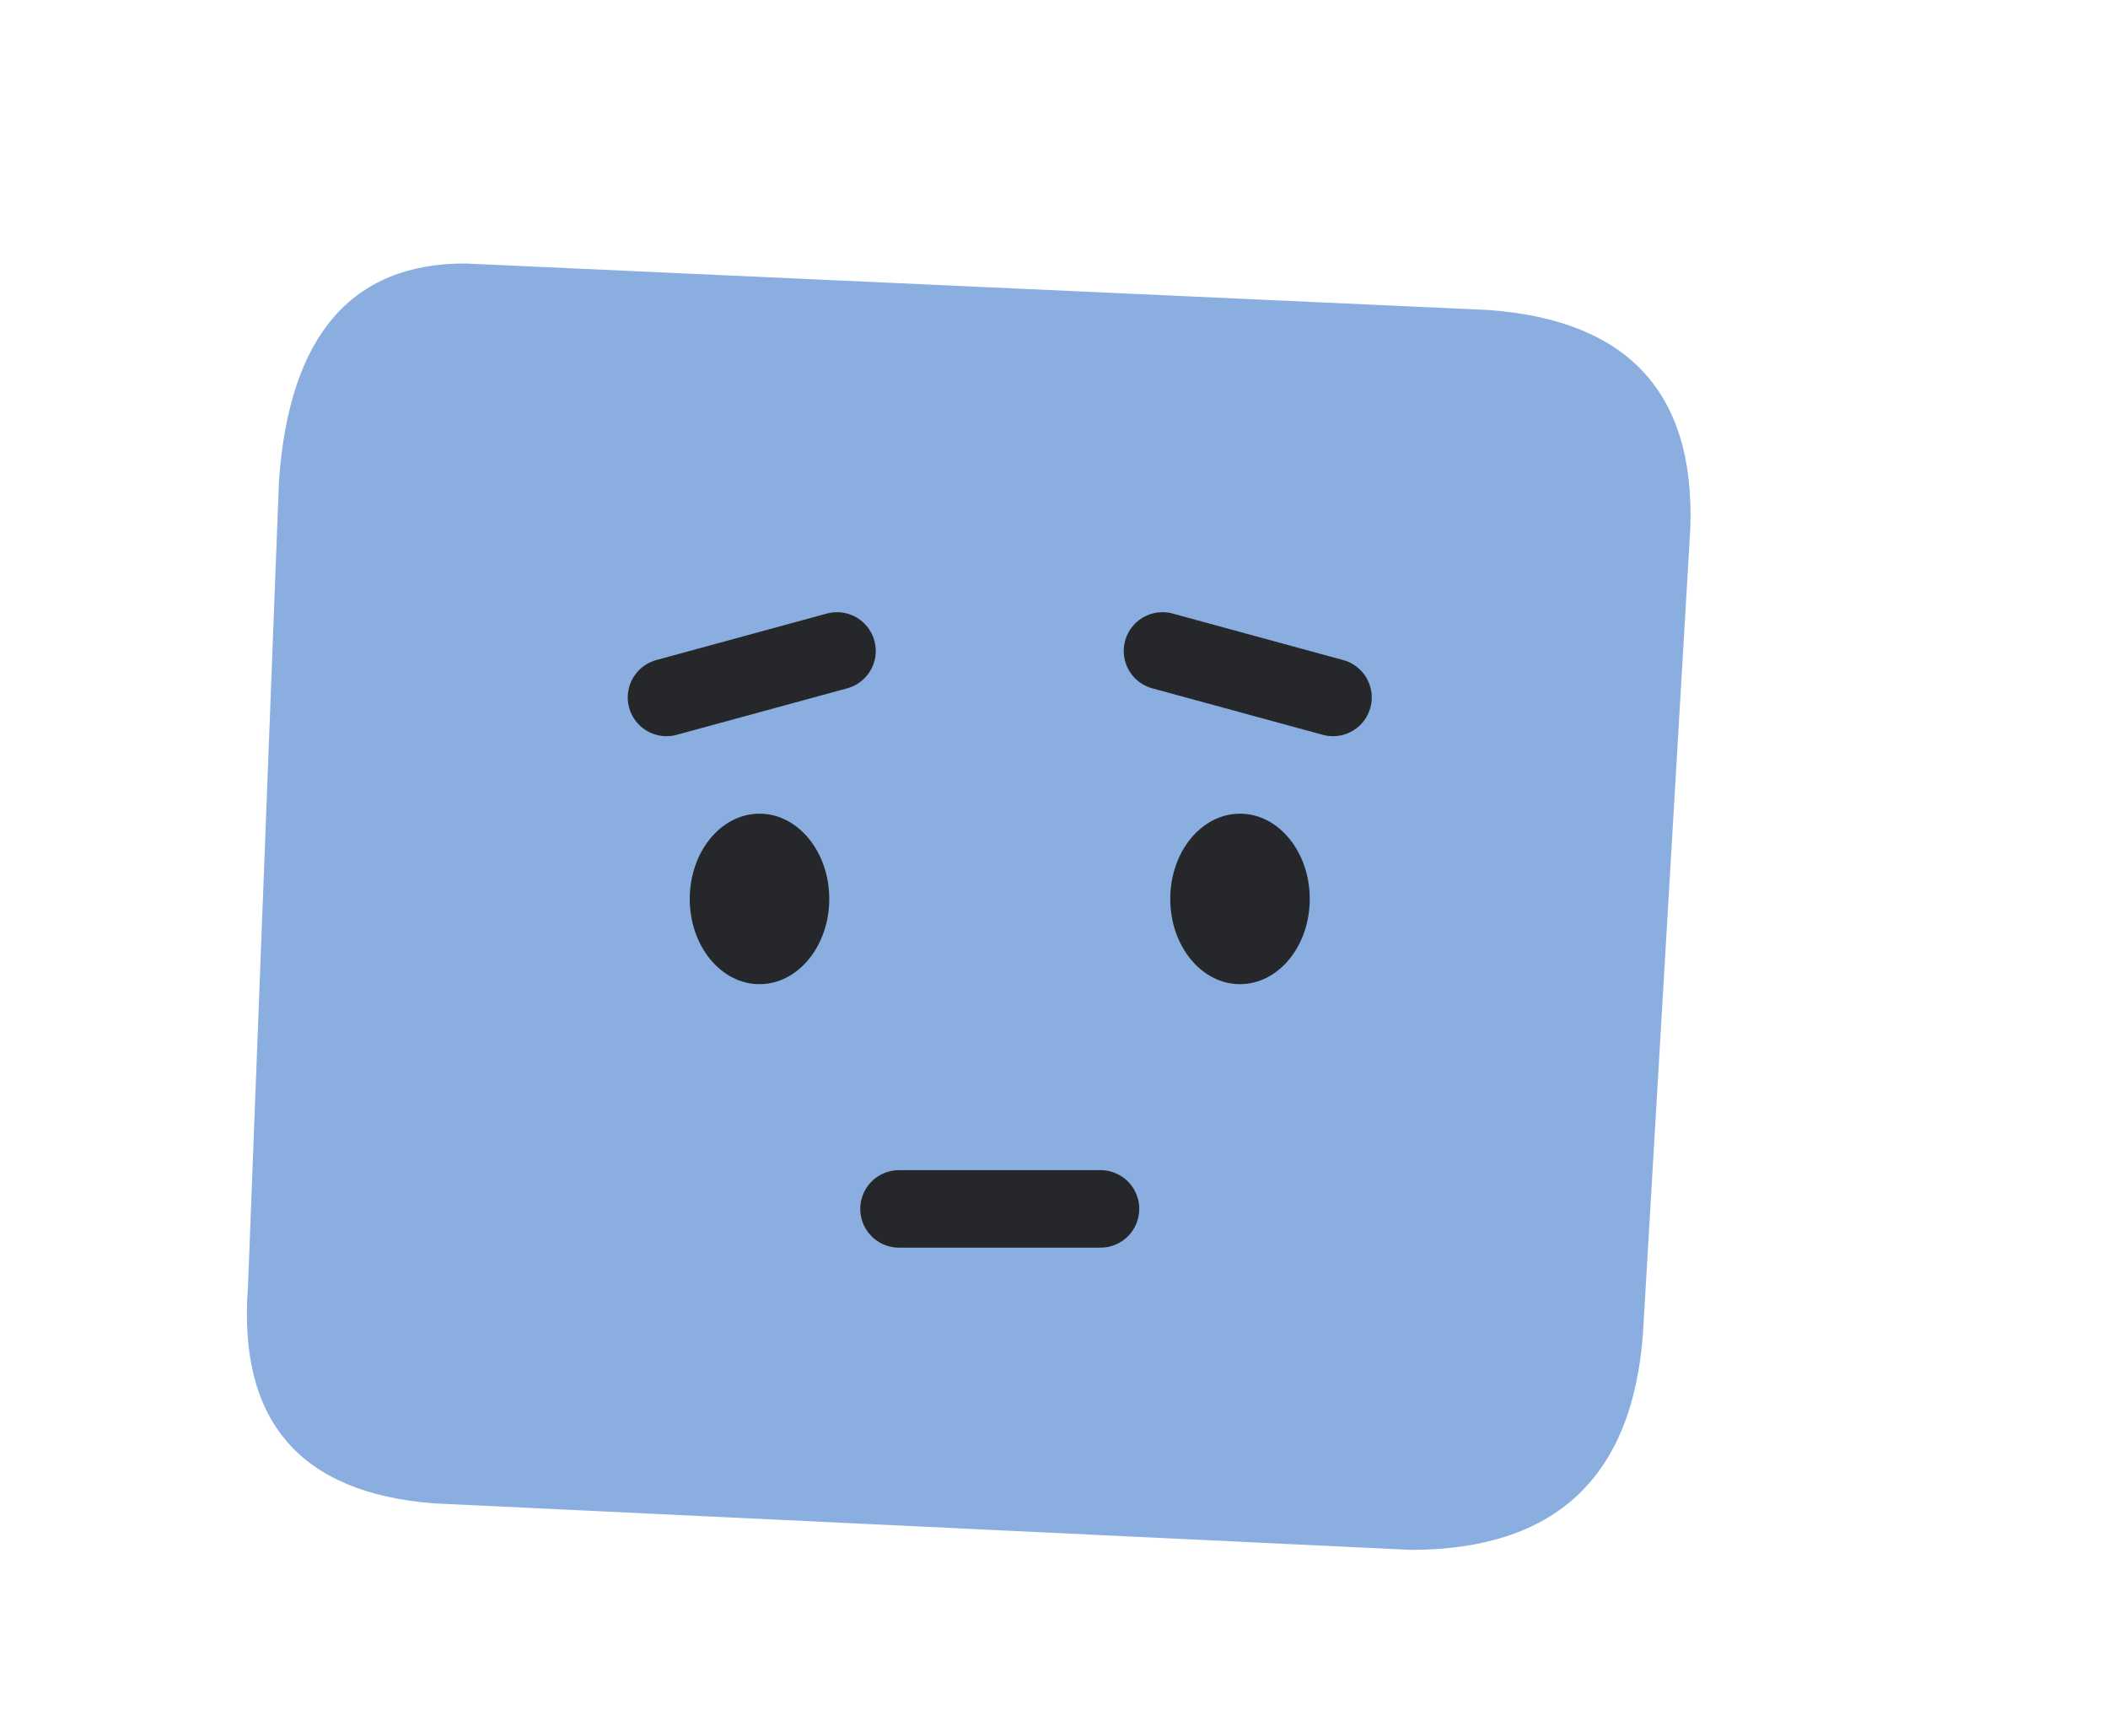
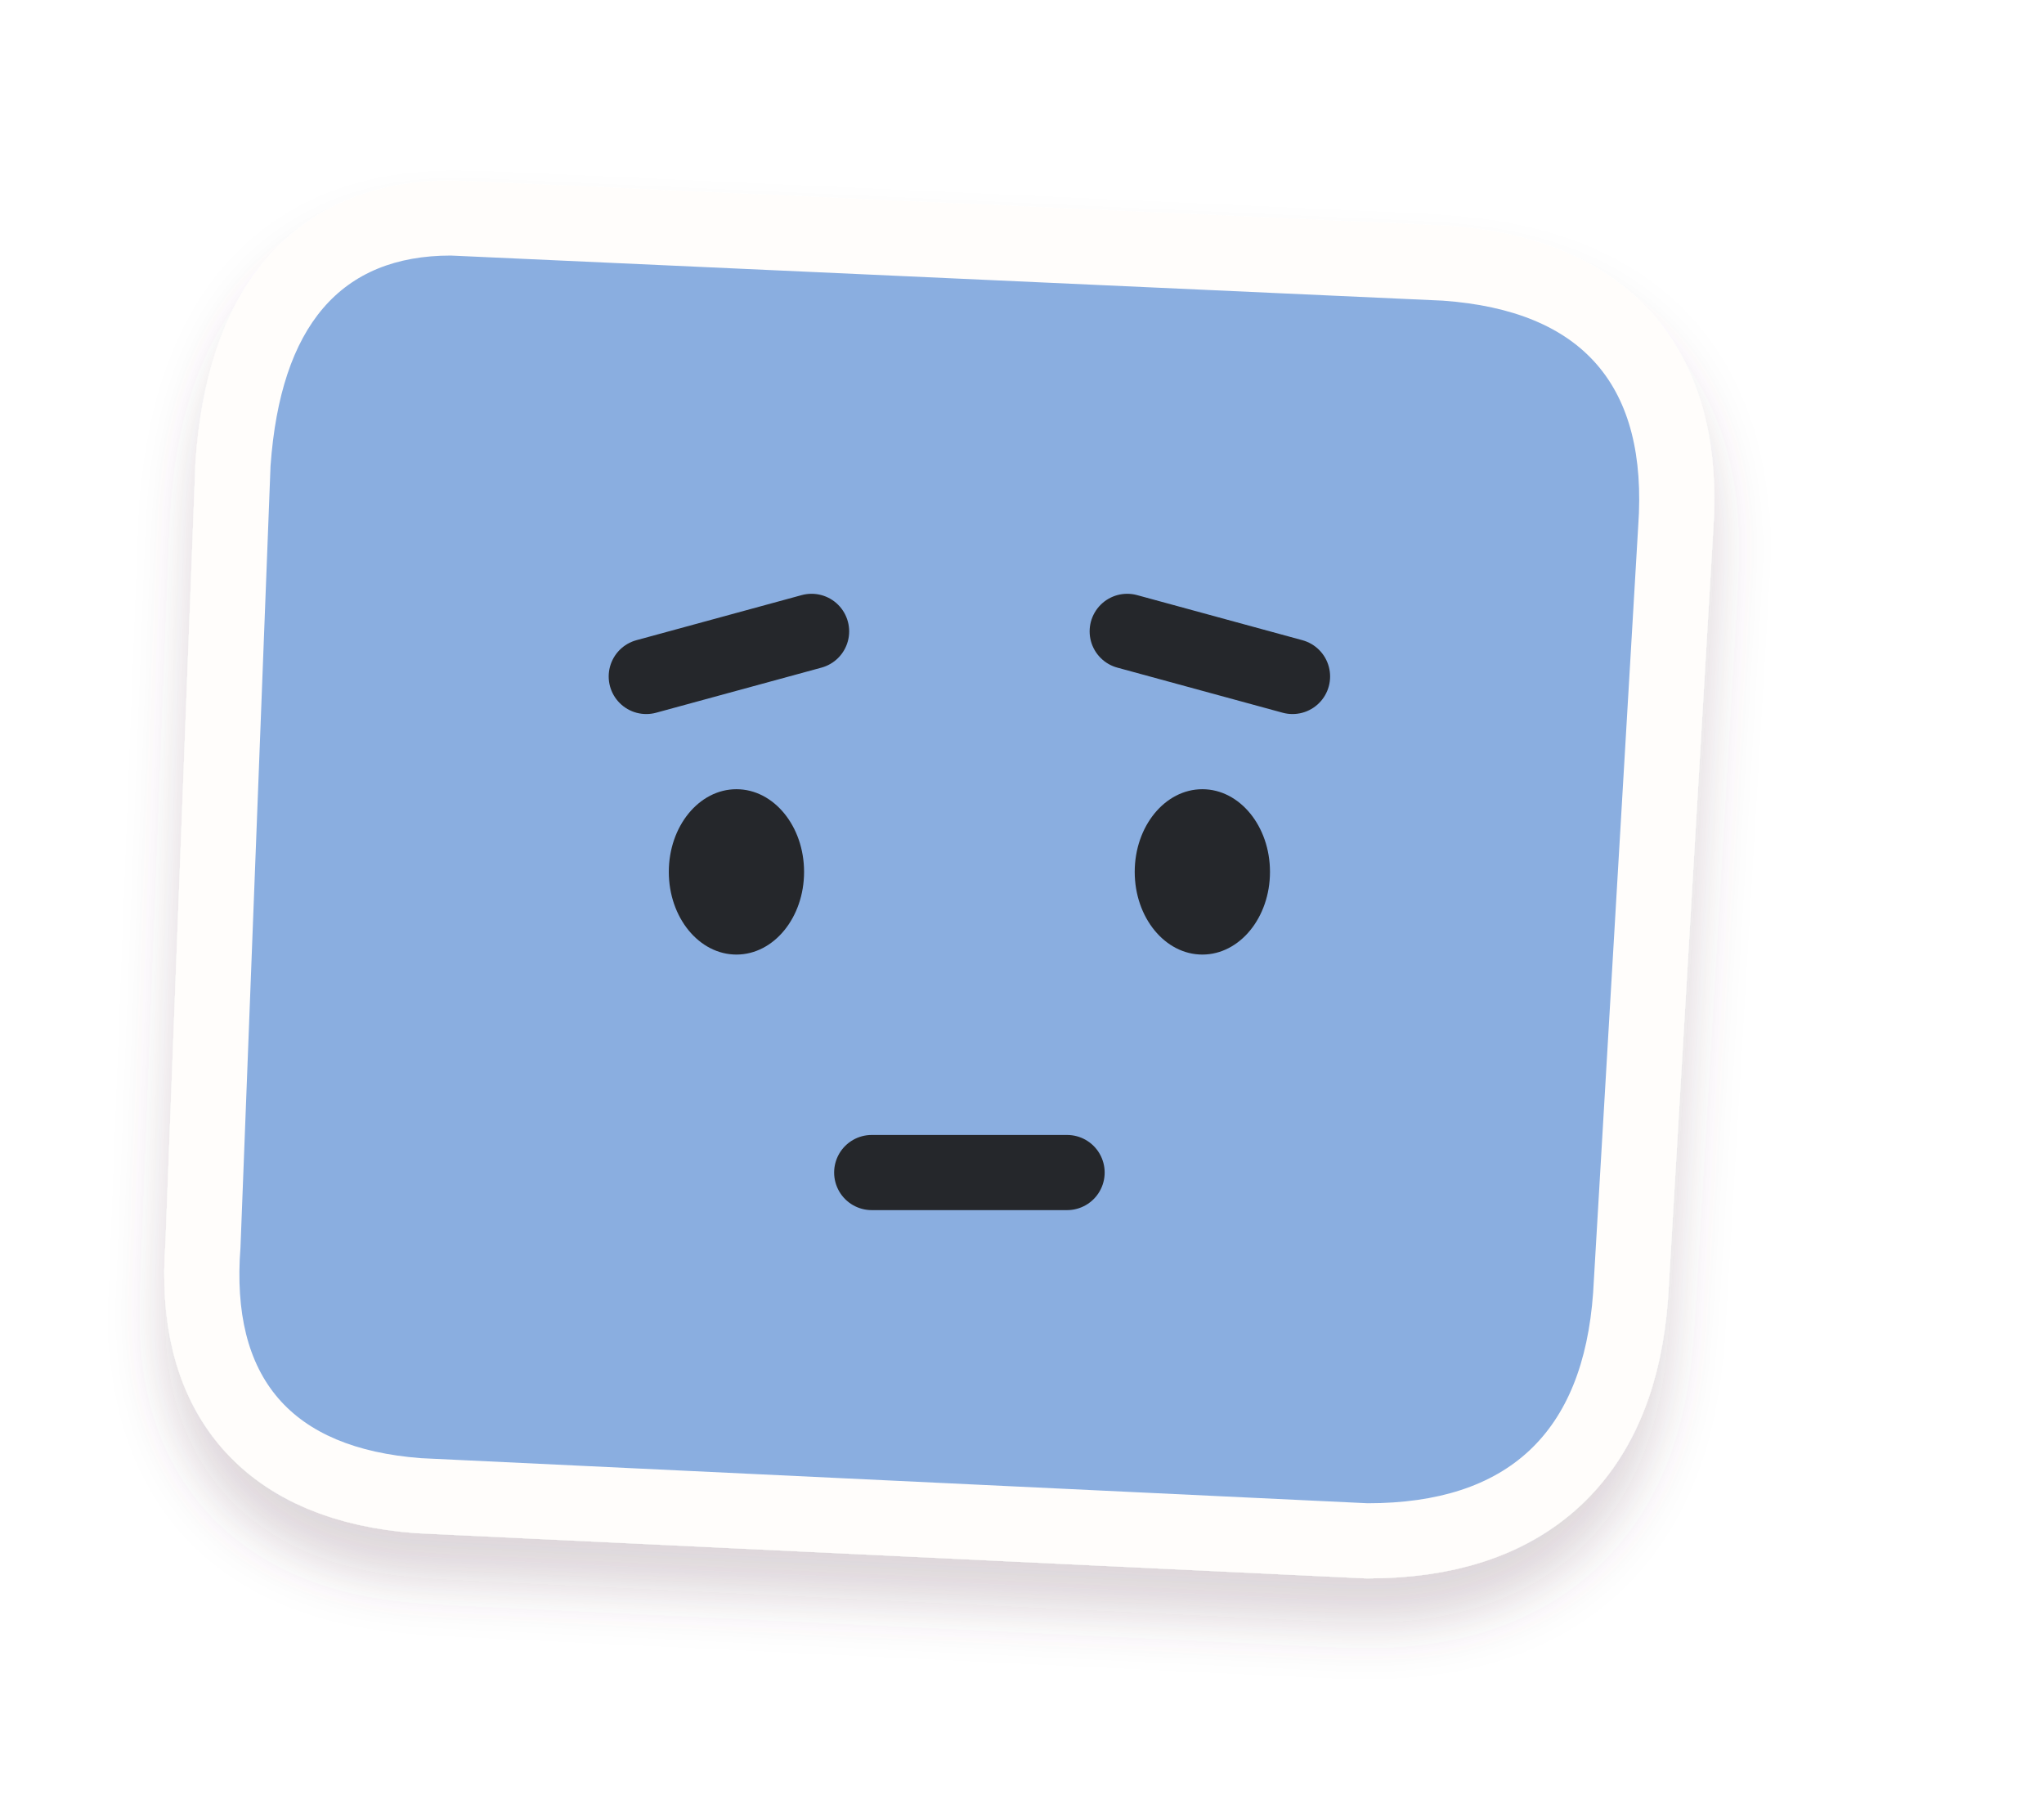
- <svg xmlns="http://www.w3.org/2000/svg" viewBox="0 0 136 112" fill="none" aria-hidden="true">
-   <path d="M30 17L96 20Q110 21 109 35L106 86Q105 100 91 100L28 97Q15 96 16 83L18 31Q19 17 30 17Z" fill="#8aaee0" />
+ <svg xmlns="http://www.w3.org/2000/svg" viewBox="0 0 136 120" fill="none" aria-hidden="true">
+   <defs>
+     <filter id="sticker-shadow-_R_0_" x="-25%" y="-25%" width="150%" height="160%" color-interpolation-filters="sRGB">
+       <feDropShadow dx="0" dy="3" stdDeviation="1.8" flood-color="#604759" flood-opacity="0.22" />
+     </filter>
+   </defs>
+   <path d="M30 17L96 20Q110 21 109 35L106 86Q105 100 91 100L28 97Q15 96 16 83L18 31Q19 17 30 17Z" fill="#8aaee0" stroke="#fffdfb" stroke-width="10" stroke-linejoin="round" paint-order="stroke fill" filter="url(#sticker-shadow-_R_0_)" />
  <g fill="#25272b">
    <ellipse cx="49" cy="58" rx="4.5" ry="5.5" />
    <ellipse cx="80" cy="58" rx="4.5" ry="5.5" />
  </g>
  <g stroke="#25272b" stroke-width="5" stroke-linecap="round">
    <path d="M43 45L54 42M75 42L86 45M58 78H71" />
  </g>
</svg>
